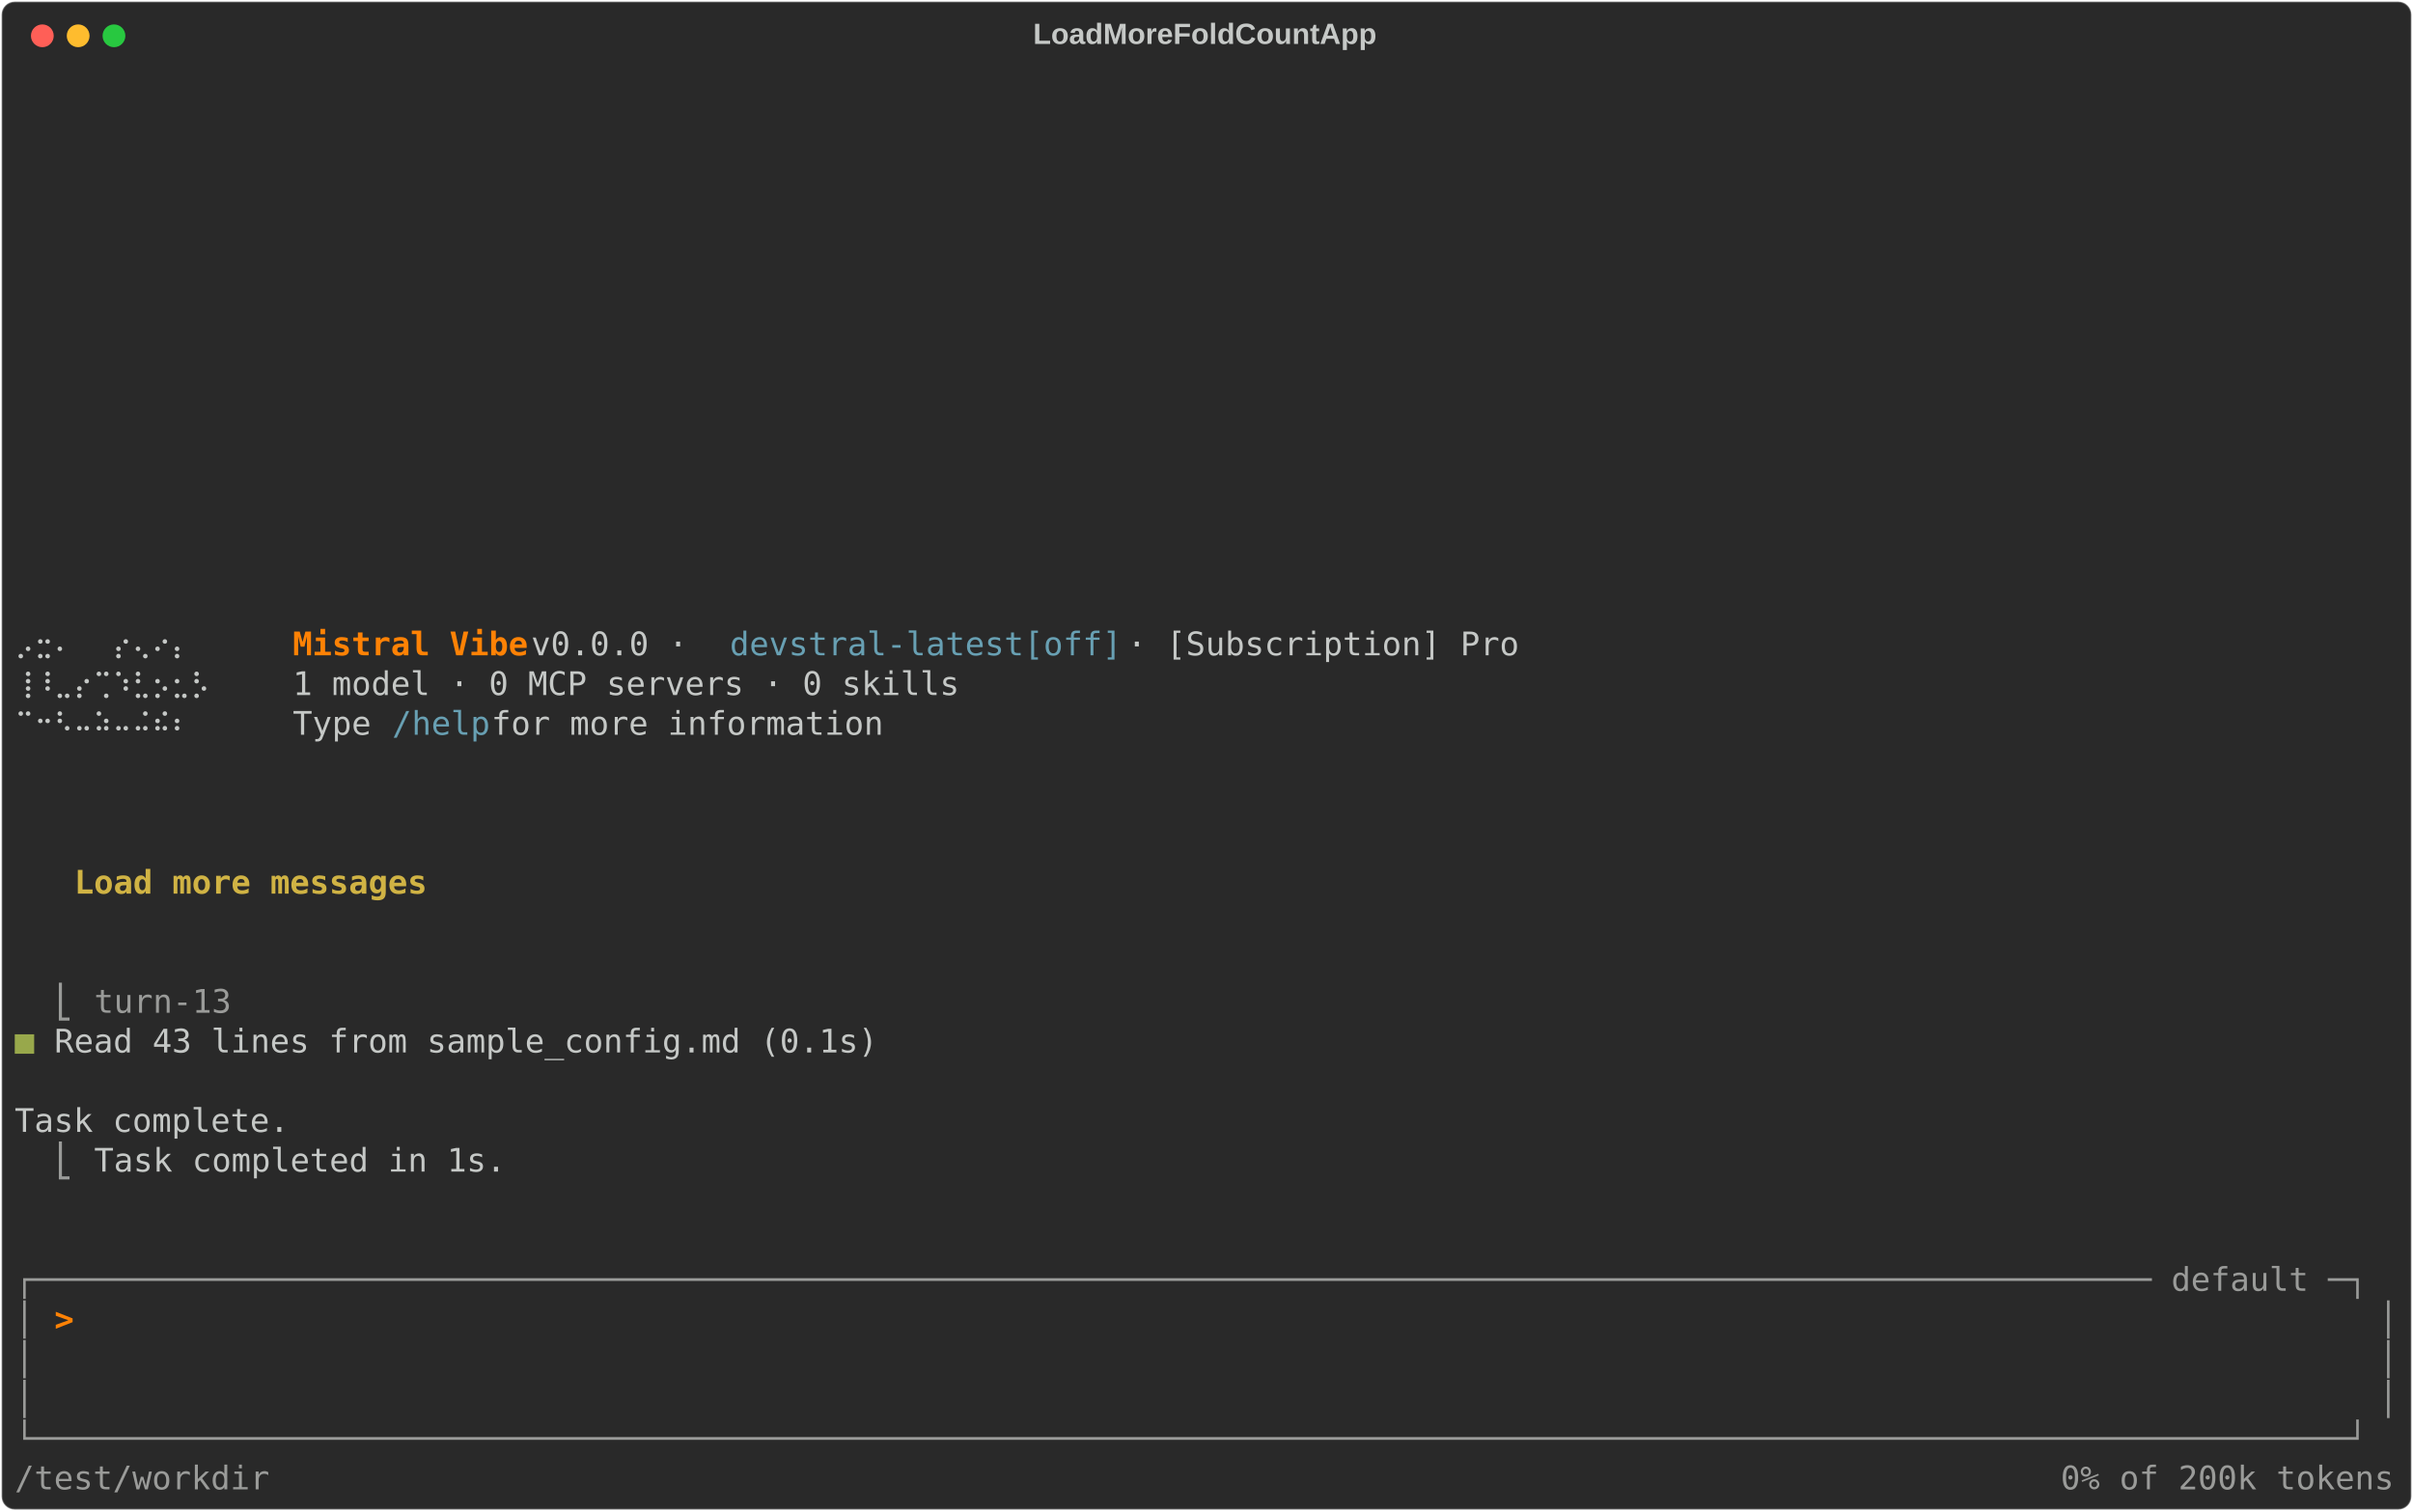
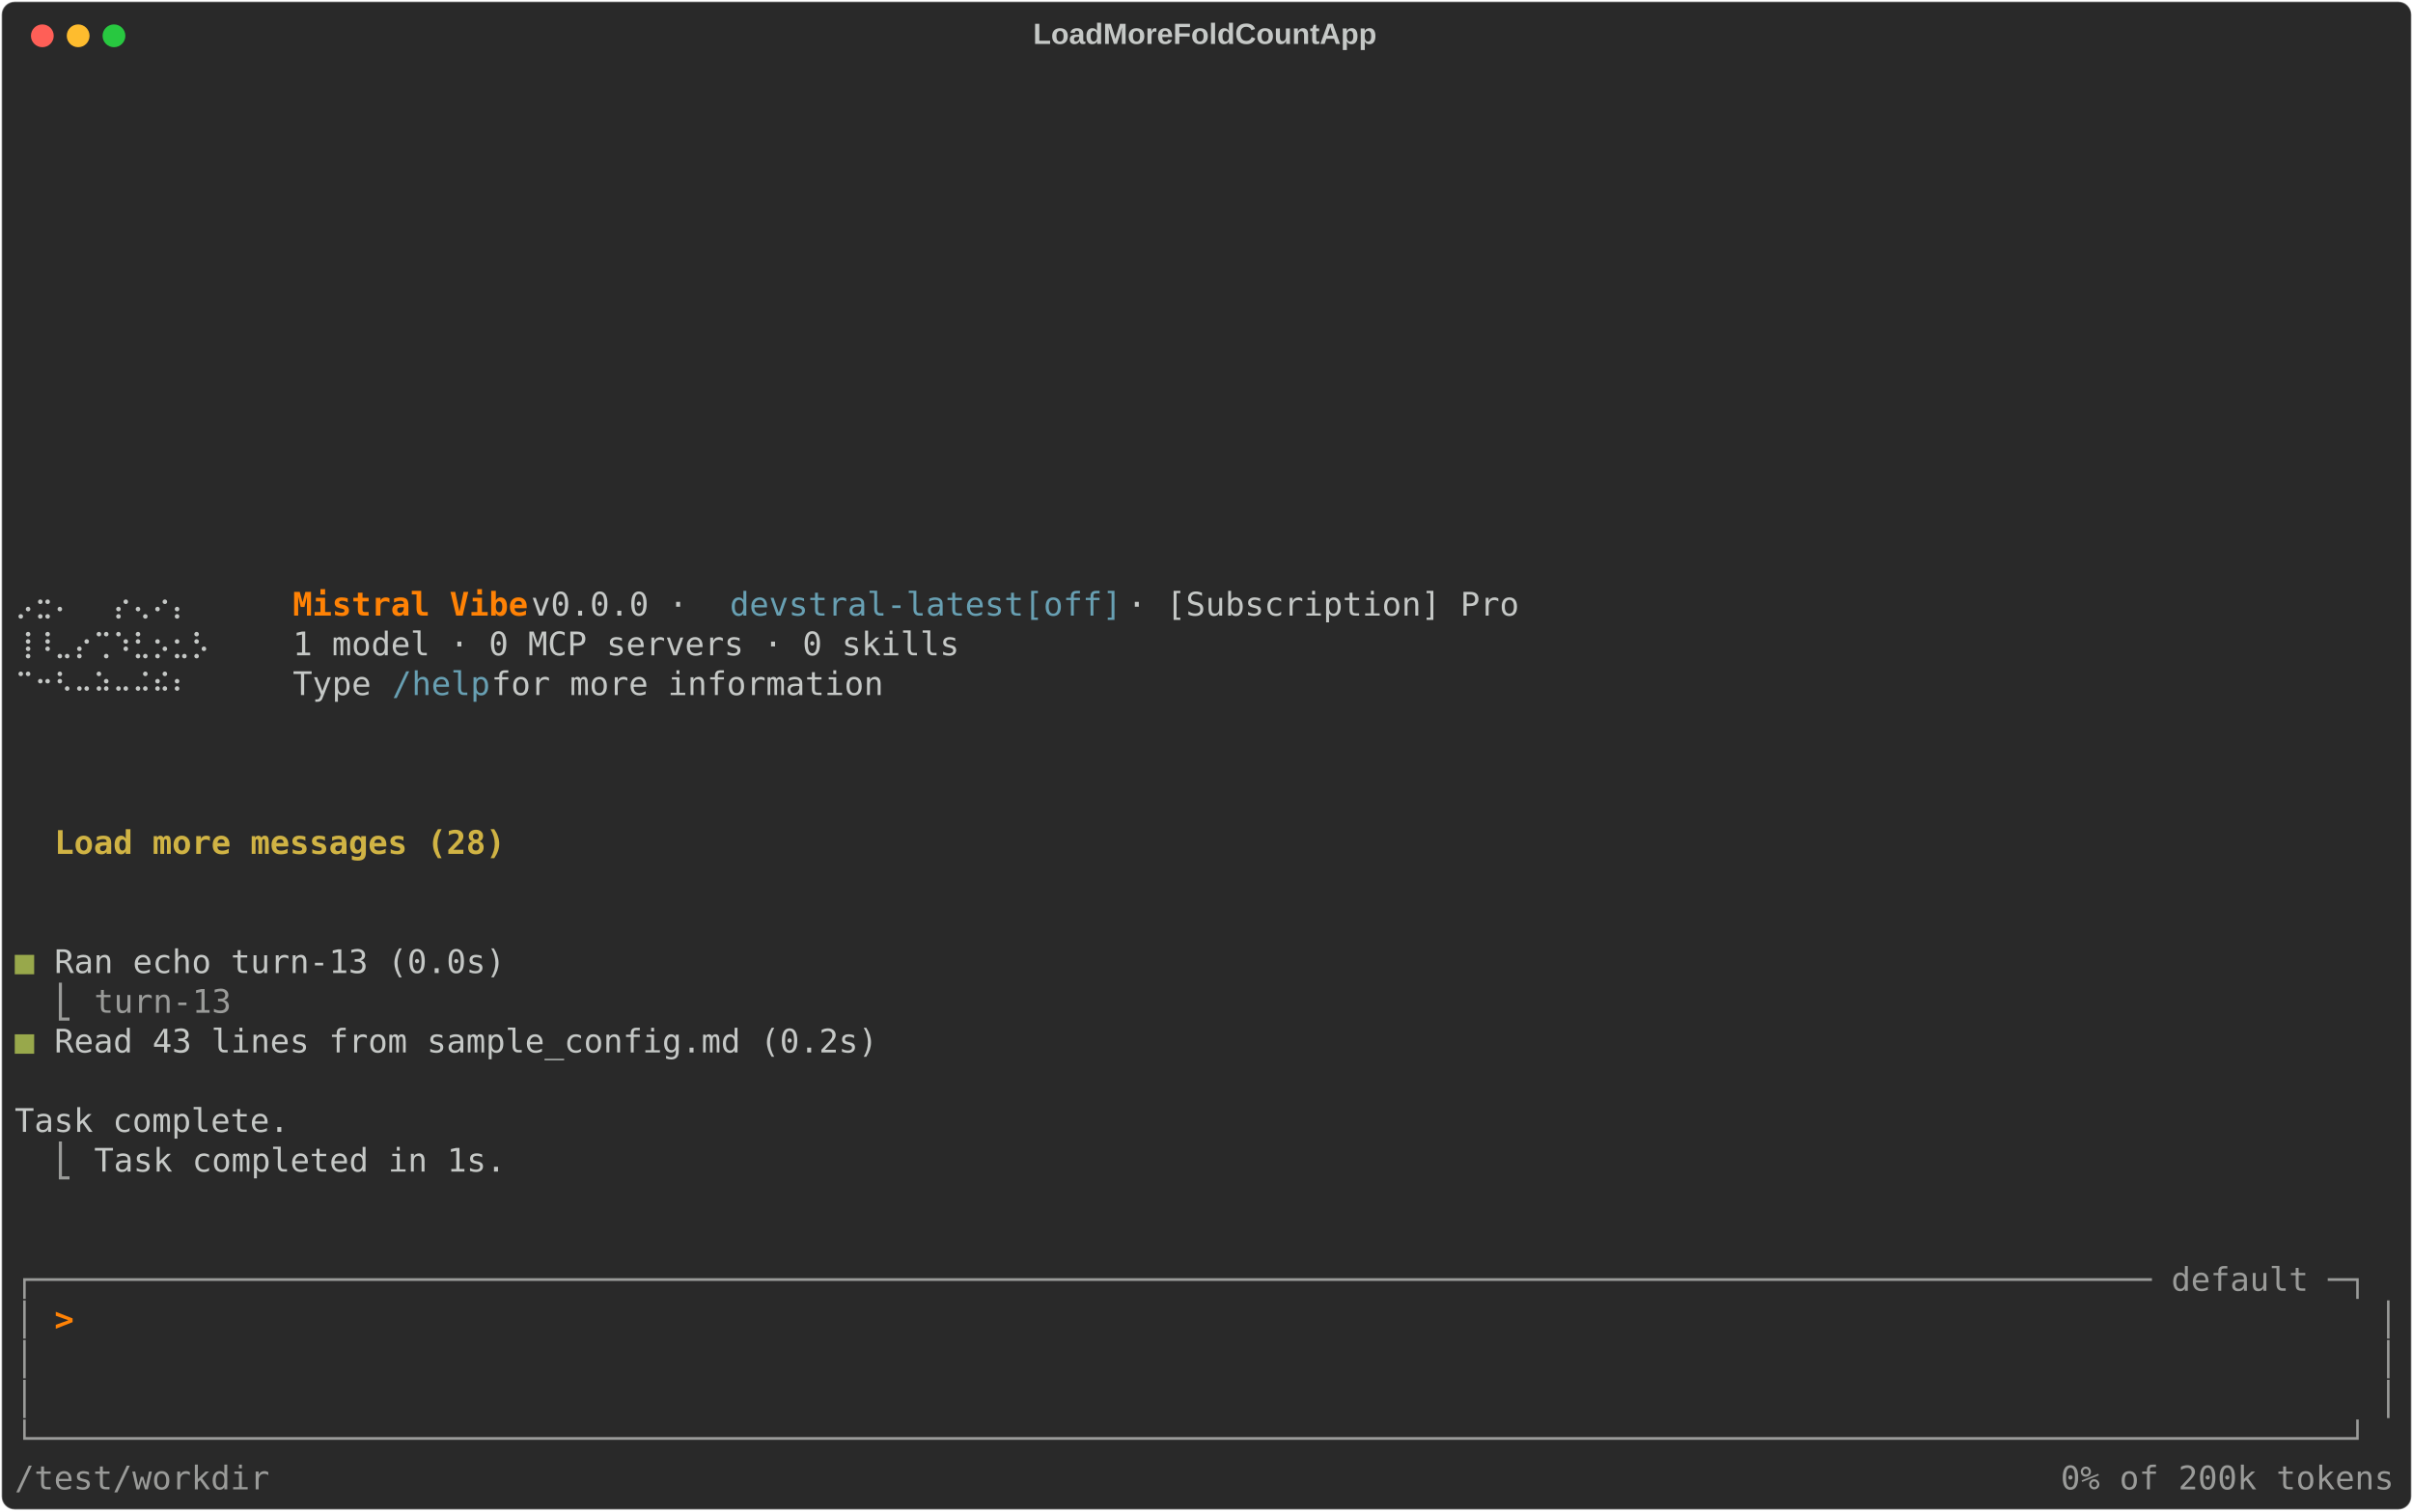
<svg xmlns="http://www.w3.org/2000/svg" class="rich-terminal" viewBox="0 0 1482 928.4">
  <style>

    @font-face {
        font-family: "Fira Code";
        src: local("FiraCode-Regular"),
                url("https://cdnjs.cloudflare.com/ajax/libs/firacode/6.2.0/woff2/FiraCode-Regular.woff2") format("woff2"),
                url("https://cdnjs.cloudflare.com/ajax/libs/firacode/6.2.0/woff/FiraCode-Regular.woff") format("woff");
        font-style: normal;
        font-weight: 400;
    }
    @font-face {
        font-family: "Fira Code";
        src: local("FiraCode-Bold"),
                url("https://cdnjs.cloudflare.com/ajax/libs/firacode/6.2.0/woff2/FiraCode-Bold.woff2") format("woff2"),
                url("https://cdnjs.cloudflare.com/ajax/libs/firacode/6.2.0/woff/FiraCode-Bold.woff") format("woff");
        font-style: bold;
        font-weight: 700;
    }

    .terminal-matrix {
        font-family: Fira Code, monospace;
        font-size: 20px;
        line-height: 24.4px;
        font-variant-east-asian: full-width;
    }

    .terminal-title {
        font-size: 18px;
        font-weight: bold;
        font-family: arial;
    }

    .terminal-r1 { fill: #c5c8c6 }
.terminal-r2 { fill: #ff8205;font-weight: bold }
.terminal-r3 { fill: #68a0b3 }
.terminal-r4 { fill: #d0b344;font-weight: bold }
- .terminal-r5 { fill: #9a9b99 }
- .terminal-r6 { fill: #98a84b }
+ .terminal-r5 { fill: #98a84b }
+ .terminal-r6 { fill: #9a9b99 }
    </style>
  <defs>
    <clipPath id="terminal-clip-terminal">
      <rect x="0" y="0" width="1463.0" height="877.4" />
    </clipPath>
    <clipPath id="terminal-line-0">
      <rect x="0" y="1.5" width="1464" height="24.65" />
    </clipPath>
    <clipPath id="terminal-line-1">
      <rect x="0" y="25.9" width="1464" height="24.65" />
    </clipPath>
    <clipPath id="terminal-line-2">
      <rect x="0" y="50.3" width="1464" height="24.65" />
    </clipPath>
    <clipPath id="terminal-line-3">
      <rect x="0" y="74.7" width="1464" height="24.65" />
    </clipPath>
    <clipPath id="terminal-line-4">
      <rect x="0" y="99.1" width="1464" height="24.65" />
    </clipPath>
    <clipPath id="terminal-line-5">
      <rect x="0" y="123.5" width="1464" height="24.65" />
    </clipPath>
    <clipPath id="terminal-line-6">
      <rect x="0" y="147.9" width="1464" height="24.65" />
    </clipPath>
    <clipPath id="terminal-line-7">
      <rect x="0" y="172.3" width="1464" height="24.65" />
    </clipPath>
    <clipPath id="terminal-line-8">
      <rect x="0" y="196.7" width="1464" height="24.65" />
    </clipPath>
    <clipPath id="terminal-line-9">
      <rect x="0" y="221.1" width="1464" height="24.65" />
    </clipPath>
    <clipPath id="terminal-line-10">
      <rect x="0" y="245.5" width="1464" height="24.65" />
    </clipPath>
    <clipPath id="terminal-line-11">
      <rect x="0" y="269.9" width="1464" height="24.65" />
    </clipPath>
    <clipPath id="terminal-line-12">
      <rect x="0" y="294.3" width="1464" height="24.65" />
    </clipPath>
    <clipPath id="terminal-line-13">
      <rect x="0" y="318.7" width="1464" height="24.65" />
    </clipPath>
    <clipPath id="terminal-line-14">
      <rect x="0" y="343.1" width="1464" height="24.65" />
    </clipPath>
    <clipPath id="terminal-line-15">
      <rect x="0" y="367.5" width="1464" height="24.65" />
    </clipPath>
    <clipPath id="terminal-line-16">
      <rect x="0" y="391.9" width="1464" height="24.65" />
    </clipPath>
    <clipPath id="terminal-line-17">
      <rect x="0" y="416.3" width="1464" height="24.65" />
    </clipPath>
    <clipPath id="terminal-line-18">
      <rect x="0" y="440.7" width="1464" height="24.65" />
    </clipPath>
    <clipPath id="terminal-line-19">
      <rect x="0" y="465.1" width="1464" height="24.65" />
    </clipPath>
    <clipPath id="terminal-line-20">
      <rect x="0" y="489.5" width="1464" height="24.65" />
    </clipPath>
    <clipPath id="terminal-line-21">
      <rect x="0" y="513.9" width="1464" height="24.65" />
    </clipPath>
    <clipPath id="terminal-line-22">
      <rect x="0" y="538.3" width="1464" height="24.65" />
    </clipPath>
    <clipPath id="terminal-line-23">
      <rect x="0" y="562.7" width="1464" height="24.65" />
    </clipPath>
    <clipPath id="terminal-line-24">
      <rect x="0" y="587.1" width="1464" height="24.65" />
    </clipPath>
    <clipPath id="terminal-line-25">
      <rect x="0" y="611.5" width="1464" height="24.65" />
    </clipPath>
    <clipPath id="terminal-line-26">
      <rect x="0" y="635.9" width="1464" height="24.65" />
    </clipPath>
    <clipPath id="terminal-line-27">
      <rect x="0" y="660.3" width="1464" height="24.65" />
    </clipPath>
    <clipPath id="terminal-line-28">
      <rect x="0" y="684.7" width="1464" height="24.65" />
    </clipPath>
    <clipPath id="terminal-line-29">
      <rect x="0" y="709.1" width="1464" height="24.65" />
    </clipPath>
    <clipPath id="terminal-line-30">
      <rect x="0" y="733.5" width="1464" height="24.65" />
    </clipPath>
    <clipPath id="terminal-line-31">
      <rect x="0" y="757.9" width="1464" height="24.65" />
    </clipPath>
    <clipPath id="terminal-line-32">
      <rect x="0" y="782.3" width="1464" height="24.65" />
    </clipPath>
    <clipPath id="terminal-line-33">
      <rect x="0" y="806.7" width="1464" height="24.65" />
    </clipPath>
    <clipPath id="terminal-line-34">
      <rect x="0" y="831.1" width="1464" height="24.65" />
    </clipPath>
  </defs>
  <rect fill="#292929" stroke="rgba(255,255,255,0.35)" stroke-width="1" x="1" y="1" width="1480" height="926.4" rx="8" />
  <text class="terminal-title" fill="#c5c8c6" text-anchor="middle" x="740" y="27">LoadMoreFoldCountApp</text>
  <g transform="translate(26,22)">
    <circle cx="0" cy="0" r="7" fill="#ff5f57" />
    <circle cx="22" cy="0" r="7" fill="#febc2e" />
    <circle cx="44" cy="0" r="7" fill="#28c840" />
  </g>
  <g transform="translate(9, 41)" clip-path="url(#terminal-clip-terminal)">
    <g class="terminal-matrix">
      <text class="terminal-r1" x="1464" y="20" textLength="12.2" clip-path="url(#terminal-line-0)">
</text>
      <text class="terminal-r1" x="1464" y="44.4" textLength="12.2" clip-path="url(#terminal-line-1)">
</text>
      <text class="terminal-r1" x="1464" y="68.8" textLength="12.2" clip-path="url(#terminal-line-2)">
</text>
      <text class="terminal-r1" x="1464" y="93.2" textLength="12.2" clip-path="url(#terminal-line-3)">
</text>
      <text class="terminal-r1" x="1464" y="117.6" textLength="12.2" clip-path="url(#terminal-line-4)">
</text>
      <text class="terminal-r1" x="1464" y="142" textLength="12.2" clip-path="url(#terminal-line-5)">
</text>
      <text class="terminal-r1" x="1464" y="166.4" textLength="12.2" clip-path="url(#terminal-line-6)">
</text>
      <text class="terminal-r1" x="1464" y="190.8" textLength="12.2" clip-path="url(#terminal-line-7)">
</text>
      <text class="terminal-r1" x="1464" y="215.2" textLength="12.2" clip-path="url(#terminal-line-8)">
</text>
      <text class="terminal-r1" x="1464" y="239.6" textLength="12.2" clip-path="url(#terminal-line-9)">
</text>
      <text class="terminal-r1" x="1464" y="264" textLength="12.2" clip-path="url(#terminal-line-10)">
</text>
      <text class="terminal-r1" x="1464" y="288.4" textLength="12.2" clip-path="url(#terminal-line-11)">
</text>
      <text class="terminal-r1" x="1464" y="312.8" textLength="12.2" clip-path="url(#terminal-line-12)">
</text>
+       <text class="terminal-r1" x="0" y="337.2" textLength="134.2" clip-path="url(#terminal-line-13)">  ⡠⣒⠄  ⡔⢄⠔⡄</text>
+       <text class="terminal-r2" x="170.8" y="337.2" textLength="146.4" clip-path="url(#terminal-line-13)">Mistral Vibe</text>
+       <text class="terminal-r1" x="317.2" y="337.2" textLength="122" clip-path="url(#terminal-line-13)"> v0.0.0 · </text>
+       <text class="terminal-r3" x="439.2" y="337.2" textLength="244" clip-path="url(#terminal-line-13)">devstral-latest[off]</text>
+       <text class="terminal-r1" x="683.2" y="337.2" textLength="256.2" clip-path="url(#terminal-line-13)"> · [Subscription] Pro</text>
      <text class="terminal-r1" x="1464" y="337.2" textLength="12.2" clip-path="url(#terminal-line-13)">
</text>
-       <text class="terminal-r1" x="0" y="361.6" textLength="134.2" clip-path="url(#terminal-line-14)">  ⡠⣒⠄  ⡔⢄⠔⡄</text>
-       <text class="terminal-r2" x="170.8" y="361.6" textLength="146.4" clip-path="url(#terminal-line-14)">Mistral Vibe</text>
-       <text class="terminal-r1" x="317.2" y="361.6" textLength="122" clip-path="url(#terminal-line-14)"> v0.0.0 · </text>
-       <text class="terminal-r3" x="439.2" y="361.6" textLength="244" clip-path="url(#terminal-line-14)">devstral-latest[off]</text>
-       <text class="terminal-r1" x="683.2" y="361.6" textLength="256.2" clip-path="url(#terminal-line-14)"> · [Subscription] Pro</text>
+       <text class="terminal-r1" x="0" y="361.6" textLength="134.2" clip-path="url(#terminal-line-14)"> ⢸⠸⣀⡔⢉⠱⣃⡢⣂⡣</text>
+       <text class="terminal-r1" x="170.8" y="361.6" textLength="414.8" clip-path="url(#terminal-line-14)">1 model · 0 MCP servers · 0 skills</text>
      <text class="terminal-r1" x="1464" y="361.6" textLength="12.2" clip-path="url(#terminal-line-14)">
</text>
-       <text class="terminal-r1" x="0" y="386" textLength="134.2" clip-path="url(#terminal-line-15)"> ⢸⠸⣀⡔⢉⠱⣃⡢⣂⡣</text>
-       <text class="terminal-r1" x="170.8" y="386" textLength="414.8" clip-path="url(#terminal-line-15)">1 model · 0 MCP servers · 0 skills</text>
+       <text class="terminal-r1" x="0" y="386" textLength="134.2" clip-path="url(#terminal-line-15)">  ⠉⠒⠣⠤⠵⠤⠬⠮⠆</text>
+       <text class="terminal-r1" x="170.8" y="386" textLength="61" clip-path="url(#terminal-line-15)">Type </text>
+       <text class="terminal-r3" x="231.8" y="386" textLength="61" clip-path="url(#terminal-line-15)">/help</text>
+       <text class="terminal-r1" x="292.8" y="386" textLength="256.2" clip-path="url(#terminal-line-15)"> for more information</text>
      <text class="terminal-r1" x="1464" y="386" textLength="12.2" clip-path="url(#terminal-line-15)">
</text>
-       <text class="terminal-r1" x="0" y="410.4" textLength="134.2" clip-path="url(#terminal-line-16)">  ⠉⠒⠣⠤⠵⠤⠬⠮⠆</text>
-       <text class="terminal-r1" x="170.8" y="410.4" textLength="61" clip-path="url(#terminal-line-16)">Type </text>
-       <text class="terminal-r3" x="231.8" y="410.4" textLength="61" clip-path="url(#terminal-line-16)">/help</text>
-       <text class="terminal-r1" x="292.8" y="410.4" textLength="256.2" clip-path="url(#terminal-line-16)"> for more information</text>
      <text class="terminal-r1" x="1464" y="410.4" textLength="12.2" clip-path="url(#terminal-line-16)">
</text>
      <text class="terminal-r1" x="1464" y="434.8" textLength="12.2" clip-path="url(#terminal-line-17)">
</text>
      <text class="terminal-r1" x="1464" y="459.2" textLength="12.2" clip-path="url(#terminal-line-18)">
</text>
+       <text class="terminal-r4" x="24.4" y="483.6" textLength="280.6" clip-path="url(#terminal-line-19)">Load more messages (28)</text>
      <text class="terminal-r1" x="1464" y="483.6" textLength="12.2" clip-path="url(#terminal-line-19)">
</text>
-       <text class="terminal-r4" x="36.6" y="508" textLength="244" clip-path="url(#terminal-line-20)"> Load more messages </text>
      <text class="terminal-r1" x="1464" y="508" textLength="12.2" clip-path="url(#terminal-line-20)">
</text>
      <text class="terminal-r1" x="1464" y="532.4" textLength="12.2" clip-path="url(#terminal-line-21)">
</text>
+       <text class="terminal-r5" x="0" y="556.8" textLength="12.2" clip-path="url(#terminal-line-22)">■</text>
+       <text class="terminal-r1" x="24.4" y="556.8" textLength="280.6" clip-path="url(#terminal-line-22)">Ran echo turn-13 (0.0s)</text>
      <text class="terminal-r1" x="1464" y="556.8" textLength="12.2" clip-path="url(#terminal-line-22)">
</text>
-       <text class="terminal-r5" x="24.4" y="581.2" textLength="12.2" clip-path="url(#terminal-line-23)">⎣</text>
-       <text class="terminal-r5" x="48.8" y="581.2" textLength="85.4" clip-path="url(#terminal-line-23)">turn-13</text>
+       <text class="terminal-r6" x="24.4" y="581.2" textLength="12.2" clip-path="url(#terminal-line-23)">⎣</text>
+       <text class="terminal-r6" x="48.8" y="581.2" textLength="85.4" clip-path="url(#terminal-line-23)">turn-13</text>
      <text class="terminal-r1" x="1464" y="581.2" textLength="12.2" clip-path="url(#terminal-line-23)">
</text>
-       <text class="terminal-r6" x="0" y="605.6" textLength="12.2" clip-path="url(#terminal-line-24)">■</text>
-       <text class="terminal-r1" x="24.4" y="605.6" textLength="512.4" clip-path="url(#terminal-line-24)">Read 43 lines from sample_config.md (0.1s)</text>
+       <text class="terminal-r5" x="0" y="605.6" textLength="12.2" clip-path="url(#terminal-line-24)">■</text>
+       <text class="terminal-r1" x="24.4" y="605.6" textLength="512.4" clip-path="url(#terminal-line-24)">Read 43 lines from sample_config.md (0.2s)</text>
      <text class="terminal-r1" x="1464" y="605.6" textLength="12.2" clip-path="url(#terminal-line-24)">
</text>
      <text class="terminal-r1" x="1464" y="630" textLength="12.2" clip-path="url(#terminal-line-25)">
</text>
      <text class="terminal-r1" x="0" y="654.4" textLength="170.8" clip-path="url(#terminal-line-26)">Task complete.</text>
      <text class="terminal-r1" x="1464" y="654.4" textLength="12.2" clip-path="url(#terminal-line-26)">
</text>
-       <text class="terminal-r5" x="24.4" y="678.8" textLength="12.2" clip-path="url(#terminal-line-27)">⎣</text>
+       <text class="terminal-r6" x="24.4" y="678.8" textLength="12.2" clip-path="url(#terminal-line-27)">⎣</text>
      <text class="terminal-r1" x="48.8" y="678.8" textLength="256.2" clip-path="url(#terminal-line-27)">Task completed in 1s.</text>
      <text class="terminal-r1" x="1464" y="678.8" textLength="12.2" clip-path="url(#terminal-line-27)">
</text>
      <text class="terminal-r1" x="1464" y="703.2" textLength="12.2" clip-path="url(#terminal-line-28)">
</text>
      <text class="terminal-r1" x="1464" y="727.6" textLength="12.2" clip-path="url(#terminal-line-29)">
</text>
-       <text class="terminal-r5" x="0" y="752" textLength="1464" clip-path="url(#terminal-line-30)">┌──────────────────────────────────────────────────────────────────────────────────────────────────────────── default ─┐</text>
+       <text class="terminal-r6" x="0" y="752" textLength="1464" clip-path="url(#terminal-line-30)">┌──────────────────────────────────────────────────────────────────────────────────────────────────────────── default ─┐</text>
      <text class="terminal-r1" x="1464" y="752" textLength="12.2" clip-path="url(#terminal-line-30)">
</text>
-       <text class="terminal-r5" x="0" y="776.4" textLength="12.2" clip-path="url(#terminal-line-31)">│</text>
+       <text class="terminal-r6" x="0" y="776.4" textLength="12.2" clip-path="url(#terminal-line-31)">│</text>
      <text class="terminal-r2" x="24.4" y="776.4" textLength="12.2" clip-path="url(#terminal-line-31)">&gt;</text>
-       <text class="terminal-r5" x="1451.8" y="776.4" textLength="12.2" clip-path="url(#terminal-line-31)">│</text>
+       <text class="terminal-r6" x="1451.8" y="776.4" textLength="12.2" clip-path="url(#terminal-line-31)">│</text>
      <text class="terminal-r1" x="1464" y="776.4" textLength="12.2" clip-path="url(#terminal-line-31)">
</text>
-       <text class="terminal-r5" x="0" y="800.8" textLength="12.2" clip-path="url(#terminal-line-32)">│</text>
-       <text class="terminal-r5" x="1451.8" y="800.8" textLength="12.2" clip-path="url(#terminal-line-32)">│</text>
+       <text class="terminal-r6" x="0" y="800.8" textLength="12.2" clip-path="url(#terminal-line-32)">│</text>
+       <text class="terminal-r6" x="1451.8" y="800.8" textLength="12.2" clip-path="url(#terminal-line-32)">│</text>
      <text class="terminal-r1" x="1464" y="800.8" textLength="12.2" clip-path="url(#terminal-line-32)">
</text>
-       <text class="terminal-r5" x="0" y="825.2" textLength="12.2" clip-path="url(#terminal-line-33)">│</text>
-       <text class="terminal-r5" x="1451.8" y="825.2" textLength="12.2" clip-path="url(#terminal-line-33)">│</text>
+       <text class="terminal-r6" x="0" y="825.2" textLength="12.2" clip-path="url(#terminal-line-33)">│</text>
+       <text class="terminal-r6" x="1451.8" y="825.2" textLength="12.2" clip-path="url(#terminal-line-33)">│</text>
      <text class="terminal-r1" x="1464" y="825.2" textLength="12.2" clip-path="url(#terminal-line-33)">
</text>
-       <text class="terminal-r5" x="0" y="849.6" textLength="1464" clip-path="url(#terminal-line-34)">└──────────────────────────────────────────────────────────────────────────────────────────────────────────────────────┘</text>
+       <text class="terminal-r6" x="0" y="849.6" textLength="1464" clip-path="url(#terminal-line-34)">└──────────────────────────────────────────────────────────────────────────────────────────────────────────────────────┘</text>
      <text class="terminal-r1" x="1464" y="849.6" textLength="12.2" clip-path="url(#terminal-line-34)">
</text>
-       <text class="terminal-r5" x="0" y="874" textLength="158.6" clip-path="url(#terminal-line-35)">/test/workdir</text>
-       <text class="terminal-r5" x="1256.6" y="874" textLength="207.4" clip-path="url(#terminal-line-35)">0% of 200k tokens</text>
+       <text class="terminal-r6" x="0" y="874" textLength="158.6" clip-path="url(#terminal-line-35)">/test/workdir</text>
+       <text class="terminal-r6" x="1256.6" y="874" textLength="207.4" clip-path="url(#terminal-line-35)">0% of 200k tokens</text>
    </g>
  </g>
</svg>
